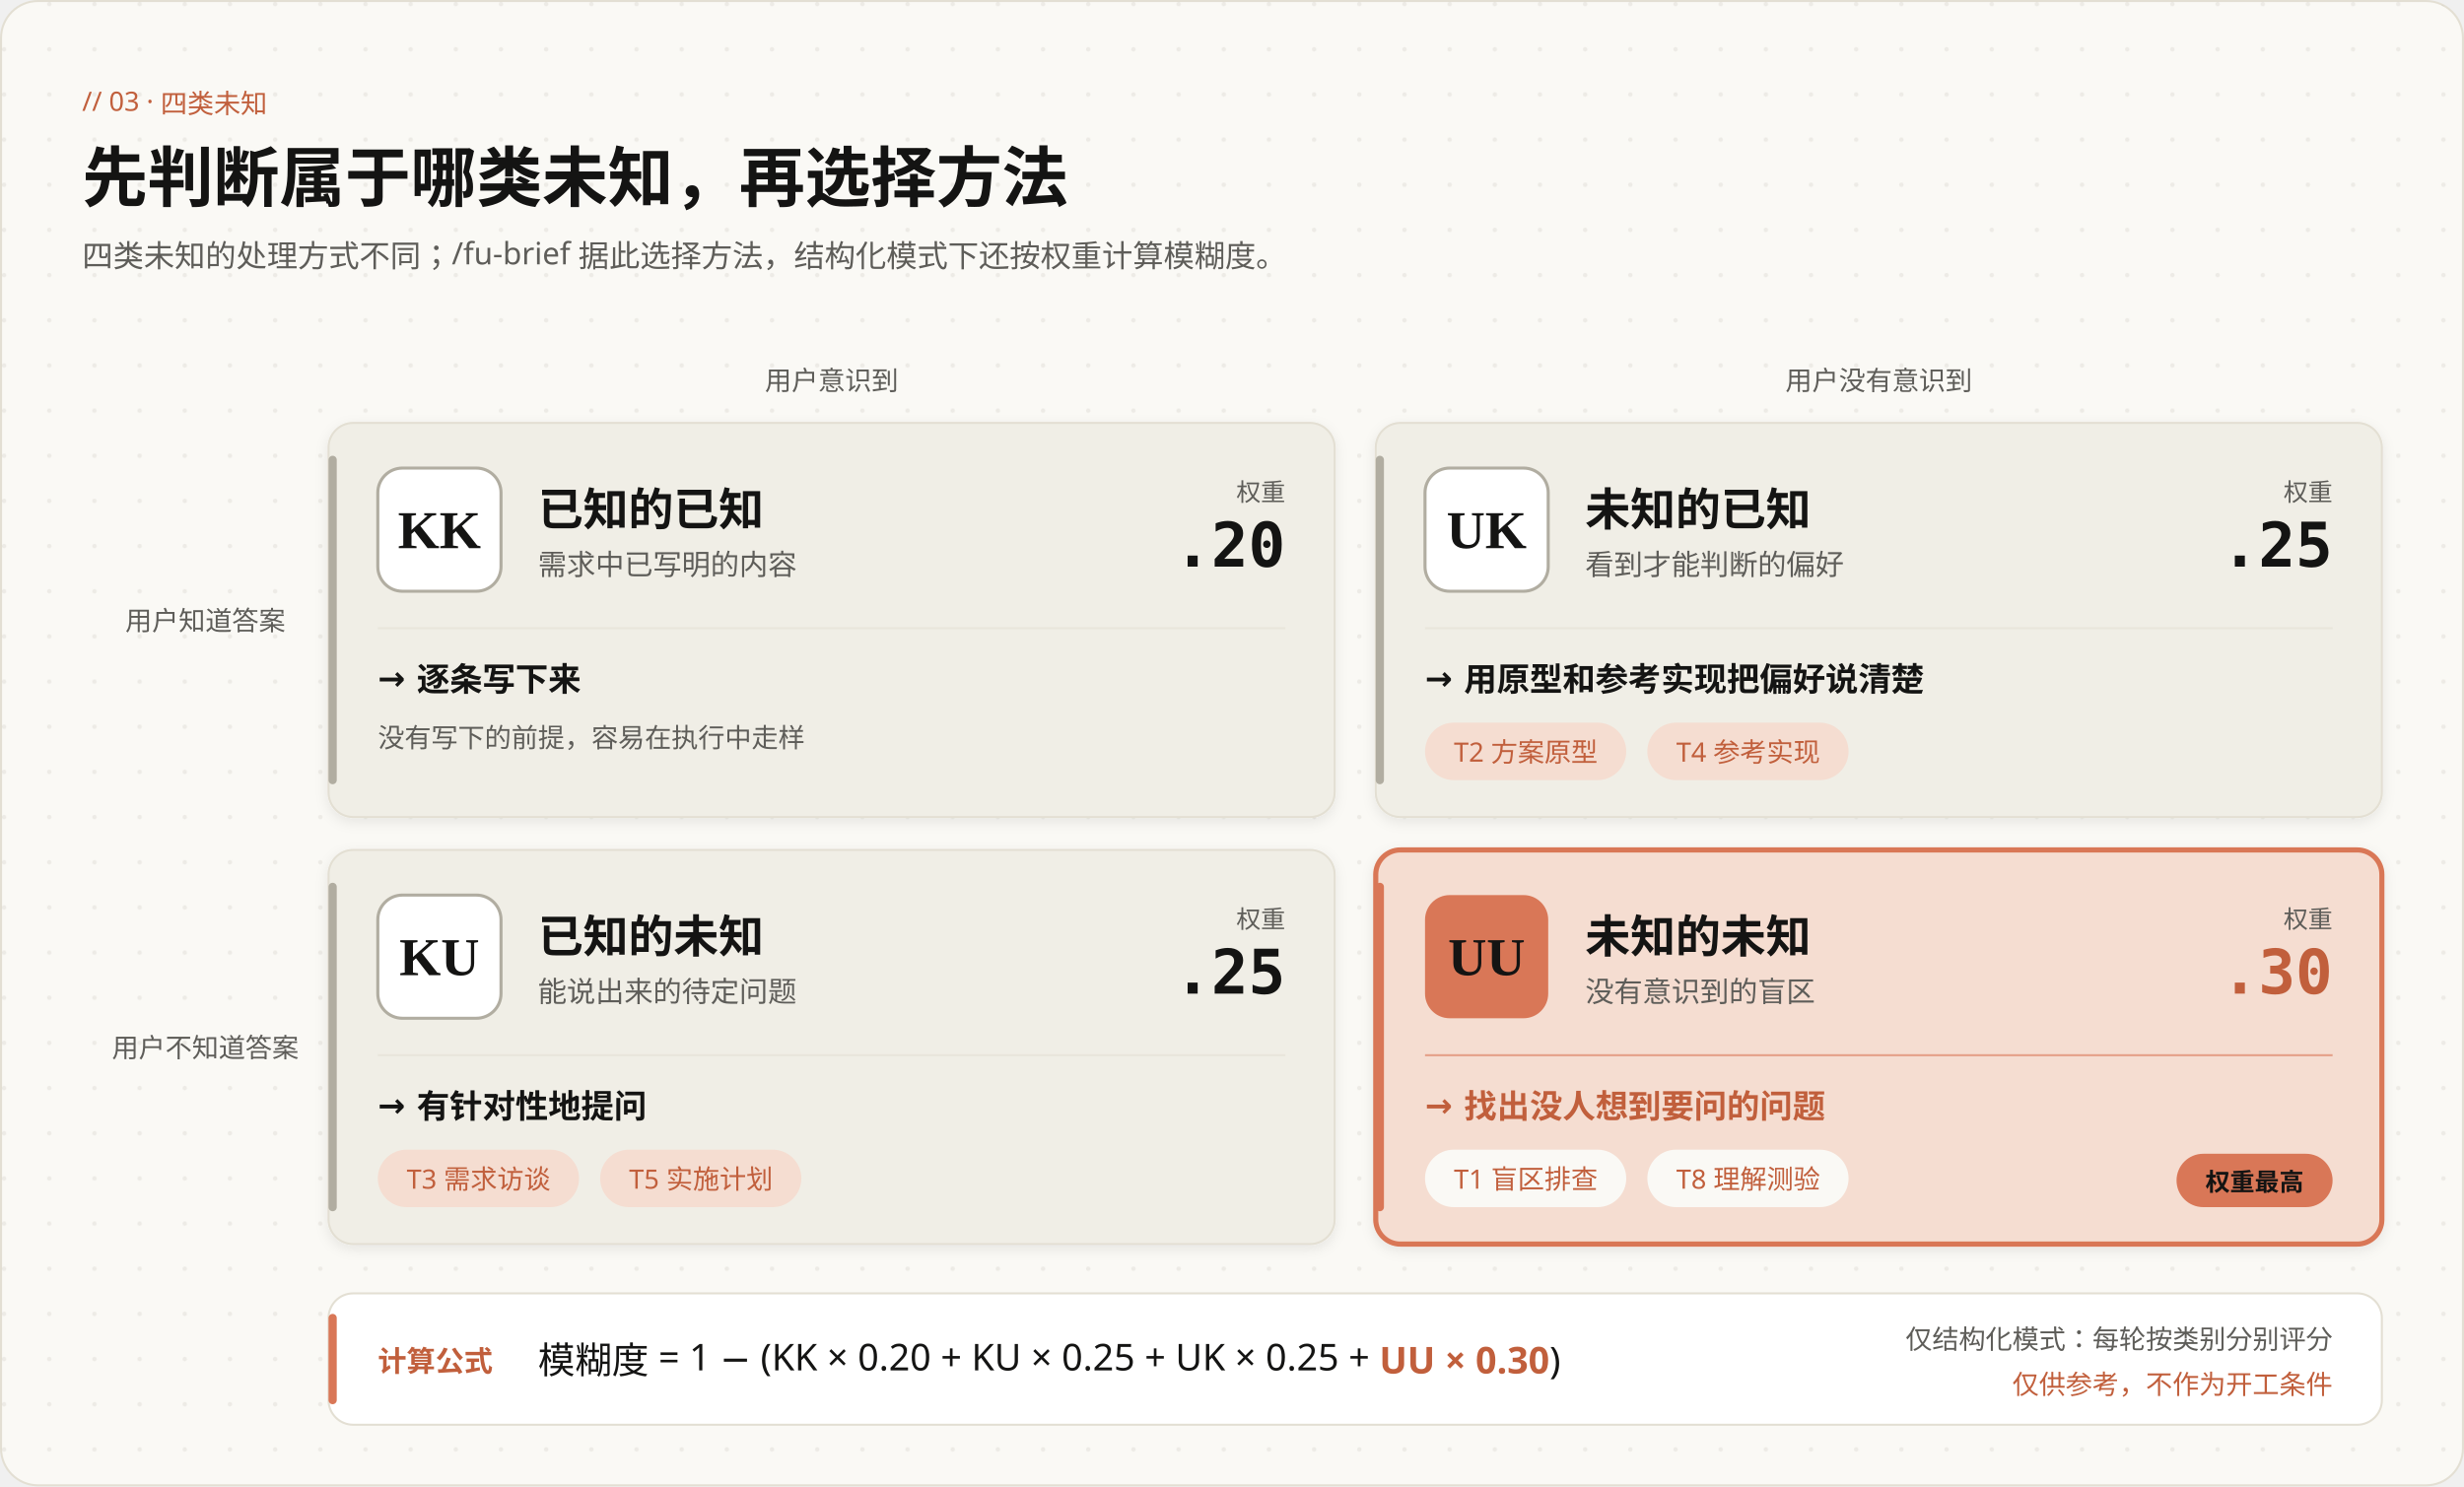
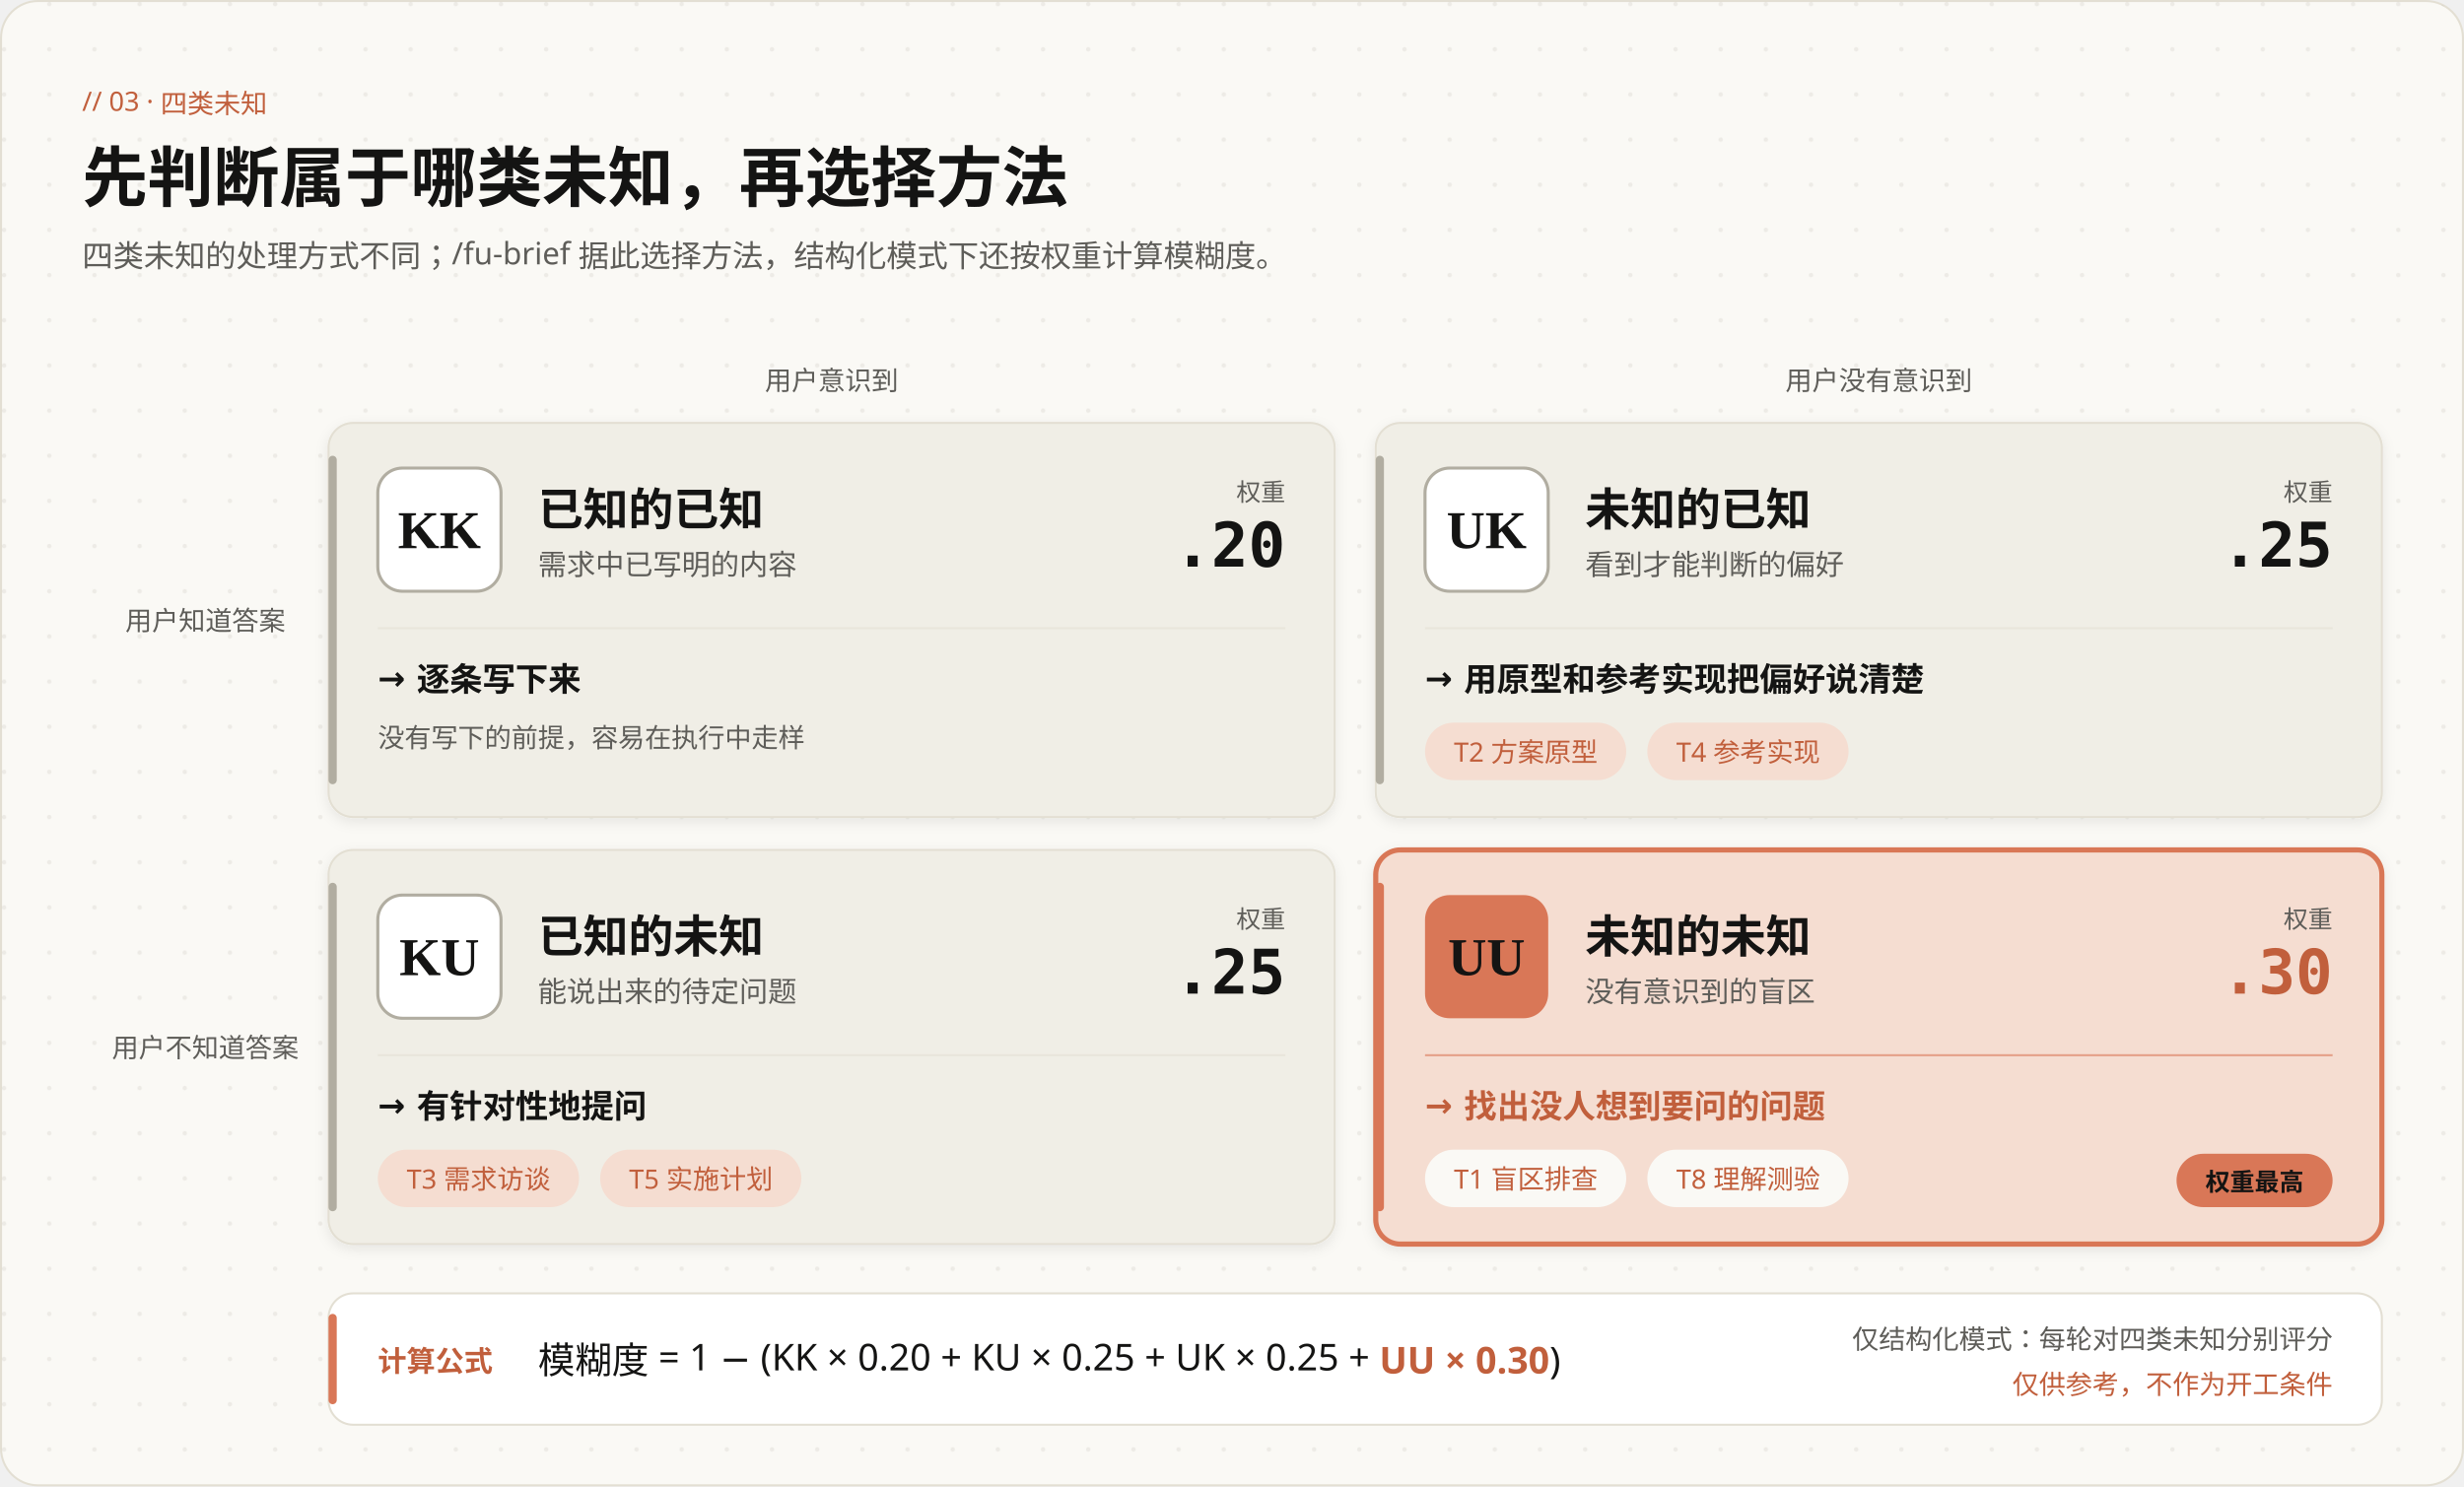
<svg xmlns="http://www.w3.org/2000/svg" width="1200" height="724" viewBox="0 0 1200 724" role="img" aria-labelledby="t d">
  <defs>
    <filter id="sh" x="-5%" y="-5%" width="110%" height="120%">
      <feDropShadow dx="0" dy="2" stdDeviation="3" flood-color="#141413" flood-opacity="0.08" />
    </filter>
    <pattern id="dots" width="22" height="22" patternUnits="userSpaceOnUse">
      <circle cx="2" cy="2" r="1.1" fill="#B1ADA1" opacity="0.35" />
    </pattern>
  </defs>
  <rect x="0.5" y="0.5" width="1199" height="723" rx="18" fill="#FAF9F5" stroke="#E3DFD3" />
  <rect x="0.5" y="0.5" width="1199" height="723" rx="18" fill="url(#dots)" opacity="0.5" />
  <text x="40" y="54" font-family="Noto Sans SC, 'PingFang SC', 'Microsoft YaHei', sans-serif" font-size="13" font-weight="500" fill="#C15F3C">// 03 · 四类未知</text>
  <text x="40" y="98" font-family="Noto Sans SC, 'PingFang SC', 'Microsoft YaHei', sans-serif" font-size="32" font-weight="700" fill="#141413">先判断属于哪类未知，再选择方法</text>
  <text x="40" y="130" font-family="Noto Sans SC, 'PingFang SC', 'Microsoft YaHei', sans-serif" font-size="15" fill="#5E5D59">四类未知的处理方式不同；/fu-brief 据此选择方法，结构化模式下还按权重计算模糊度。</text>
  <text x="405.0" y="190" font-family="Noto Sans SC, 'PingFang SC', 'Microsoft YaHei', sans-serif" font-size="13" font-weight="500" fill="#5E5D59" text-anchor="middle">用户意识到</text>
  <text x="915.0" y="190" font-family="Noto Sans SC, 'PingFang SC', 'Microsoft YaHei', sans-serif" font-size="13" font-weight="500" fill="#5E5D59" text-anchor="middle">用户没有意识到</text>
  <text x="100" y="307.0" font-family="Noto Sans SC, 'PingFang SC', 'Microsoft YaHei', sans-serif" font-size="13" font-weight="500" fill="#5E5D59" text-anchor="middle">用户知道答案</text>
  <text x="100" y="515.0" font-family="Noto Sans SC, 'PingFang SC', 'Microsoft YaHei', sans-serif" font-size="13" font-weight="500" fill="#5E5D59" text-anchor="middle">用户不知道答案</text>
  <rect x="160" y="206" width="490" height="192" rx="12" fill="#F0EEE6" stroke="#E3DFD3" filter="url(#sh)" />
  <rect x="160" y="222" width="4" height="160" rx="2" fill="#B1ADA1" />
  <rect x="184" y="228" width="60" height="60" rx="12" fill="#FFFFFF" stroke="#B1ADA1" stroke-width="1.5" />
  <text x="214" y="267" font-family="Georgia, 'Times New Roman', serif" font-size="26" font-weight="700" fill="#141413" text-anchor="middle">KK</text>
  <text x="262" y="256" font-family="Noto Sans SC, 'PingFang SC', 'Microsoft YaHei', sans-serif" font-size="22" font-weight="700" fill="#141413">已知的已知</text>
  <text x="262" y="280" font-family="Noto Sans SC, 'PingFang SC', 'Microsoft YaHei', sans-serif" font-size="14" fill="#5E5D59">需求中已写明的内容</text>
  <text x="626" y="244" font-family="Noto Sans SC, 'PingFang SC', 'Microsoft YaHei', sans-serif" font-size="12" fill="#5E5D59" text-anchor="end">权重</text>
  <text x="626" y="276" font-family="ui-monospace, SFMono-Regular, Menlo, Consolas, monospace" font-size="30" font-weight="700" fill="#141413" text-anchor="end">.20</text>
  <path d="M184 306H626" stroke="#E3DFD3" stroke-width="1" stroke-opacity="0.6" />
  <text x="184" y="336" font-family="Noto Sans SC, 'PingFang SC', 'Microsoft YaHei', sans-serif" font-size="16" font-weight="700" fill="#141413">→ 逐条写下来</text>
  <text x="184" y="364" font-family="Noto Sans SC, 'PingFang SC', 'Microsoft YaHei', sans-serif" font-size="13" fill="#5E5D59">没有写下的前提，容易在执行中走样</text>
  <rect x="670" y="206" width="490" height="192" rx="12" fill="#F0EEE6" stroke="#E3DFD3" filter="url(#sh)" />
  <rect x="670" y="222" width="4" height="160" rx="2" fill="#B1ADA1" />
  <rect x="694" y="228" width="60" height="60" rx="12" fill="#FFFFFF" stroke="#B1ADA1" stroke-width="1.5" />
  <text x="724" y="267" font-family="Georgia, 'Times New Roman', serif" font-size="26" font-weight="700" fill="#141413" text-anchor="middle">UK</text>
  <text x="772" y="256" font-family="Noto Sans SC, 'PingFang SC', 'Microsoft YaHei', sans-serif" font-size="22" font-weight="700" fill="#141413">未知的已知</text>
  <text x="772" y="280" font-family="Noto Sans SC, 'PingFang SC', 'Microsoft YaHei', sans-serif" font-size="14" fill="#5E5D59">看到才能判断的偏好</text>
  <text x="1136" y="244" font-family="Noto Sans SC, 'PingFang SC', 'Microsoft YaHei', sans-serif" font-size="12" fill="#5E5D59" text-anchor="end">权重</text>
  <text x="1136" y="276" font-family="ui-monospace, SFMono-Regular, Menlo, Consolas, monospace" font-size="30" font-weight="700" fill="#141413" text-anchor="end">.25</text>
  <path d="M694 306H1136" stroke="#E3DFD3" stroke-width="1" stroke-opacity="0.6" />
  <text x="694" y="336" font-family="Noto Sans SC, 'PingFang SC', 'Microsoft YaHei', sans-serif" font-size="16" font-weight="700" fill="#141413">→ 用原型和参考实现把偏好说清楚</text>
  <rect x="694" y="352" width="98" height="28" rx="14" fill="#F5DDD1" />
  <text x="743.1" y="371" font-family="Noto Sans SC, 'PingFang SC', 'Microsoft YaHei', sans-serif" font-size="13" font-weight="500" fill="#C15F3C" text-anchor="middle">T2 方案原型</text>
  <rect x="802.278" y="352" width="98" height="28" rx="14" fill="#F5DDD1" />
  <text x="851.4" y="371" font-family="Noto Sans SC, 'PingFang SC', 'Microsoft YaHei', sans-serif" font-size="13" font-weight="500" fill="#C15F3C" text-anchor="middle">T4 参考实现</text>
  <rect x="160" y="414" width="490" height="192" rx="12" fill="#F0EEE6" stroke="#E3DFD3" filter="url(#sh)" />
  <rect x="160" y="430" width="4" height="160" rx="2" fill="#B1ADA1" />
  <rect x="184" y="436" width="60" height="60" rx="12" fill="#FFFFFF" stroke="#B1ADA1" stroke-width="1.5" />
  <text x="214" y="475" font-family="Georgia, 'Times New Roman', serif" font-size="26" font-weight="700" fill="#141413" text-anchor="middle">KU</text>
  <text x="262" y="464" font-family="Noto Sans SC, 'PingFang SC', 'Microsoft YaHei', sans-serif" font-size="22" font-weight="700" fill="#141413">已知的未知</text>
  <text x="262" y="488" font-family="Noto Sans SC, 'PingFang SC', 'Microsoft YaHei', sans-serif" font-size="14" fill="#5E5D59">能说出来的待定问题</text>
  <text x="626" y="452" font-family="Noto Sans SC, 'PingFang SC', 'Microsoft YaHei', sans-serif" font-size="12" fill="#5E5D59" text-anchor="end">权重</text>
  <text x="626" y="484" font-family="ui-monospace, SFMono-Regular, Menlo, Consolas, monospace" font-size="30" font-weight="700" fill="#141413" text-anchor="end">.25</text>
  <path d="M184 514H626" stroke="#E3DFD3" stroke-width="1" stroke-opacity="0.6" />
  <text x="184" y="544" font-family="Noto Sans SC, 'PingFang SC', 'Microsoft YaHei', sans-serif" font-size="16" font-weight="700" fill="#141413">→ 有针对性地提问</text>
  <rect x="184" y="560" width="98" height="28" rx="14" fill="#F5DDD1" />
  <text x="233.1" y="579" font-family="Noto Sans SC, 'PingFang SC', 'Microsoft YaHei', sans-serif" font-size="13" font-weight="500" fill="#C15F3C" text-anchor="middle">T3 需求访谈</text>
  <rect x="292.278" y="560" width="98" height="28" rx="14" fill="#F5DDD1" />
  <text x="341.4" y="579" font-family="Noto Sans SC, 'PingFang SC', 'Microsoft YaHei', sans-serif" font-size="13" font-weight="500" fill="#C15F3C" text-anchor="middle">T5 实施计划</text>
  <rect x="670" y="414" width="490" height="192" rx="12" fill="#F5DDD1" stroke="#D97757" stroke-width="2.5" filter="url(#sh)" />
  <rect x="670" y="430" width="4" height="160" rx="2" fill="#D97757" />
  <rect x="694" y="436" width="60" height="60" rx="12" fill="#D97757" />
  <text x="724" y="475" font-family="Georgia, 'Times New Roman', serif" font-size="26" font-weight="700" fill="#141413" text-anchor="middle">UU</text>
  <text x="772" y="464" font-family="Noto Sans SC, 'PingFang SC', 'Microsoft YaHei', sans-serif" font-size="22" font-weight="700" fill="#141413">未知的未知</text>
  <text x="772" y="488" font-family="Noto Sans SC, 'PingFang SC', 'Microsoft YaHei', sans-serif" font-size="14" fill="#5E5D59">没有意识到的盲区</text>
  <text x="1136" y="452" font-family="Noto Sans SC, 'PingFang SC', 'Microsoft YaHei', sans-serif" font-size="12" fill="#5E5D59" text-anchor="end">权重</text>
  <text x="1136" y="484" font-family="ui-monospace, SFMono-Regular, Menlo, Consolas, monospace" font-size="30" font-weight="700" fill="#C15F3C" text-anchor="end">.30</text>
  <path d="M694 514H1136" stroke="#D97757" stroke-width="1" stroke-opacity="0.6" />
  <text x="694" y="544" font-family="Noto Sans SC, 'PingFang SC', 'Microsoft YaHei', sans-serif" font-size="16" font-weight="700" fill="#C15F3C">→ 找出没人想到要问的问题</text>
  <rect x="694" y="560" width="98" height="28" rx="14" fill="#FAF9F5" />
  <text x="743.1" y="579" font-family="Noto Sans SC, 'PingFang SC', 'Microsoft YaHei', sans-serif" font-size="13" font-weight="500" fill="#C15F3C" text-anchor="middle">T1 盲区排查</text>
  <rect x="802.278" y="560" width="98" height="28" rx="14" fill="#FAF9F5" />
  <text x="851.4" y="579" font-family="Noto Sans SC, 'PingFang SC', 'Microsoft YaHei', sans-serif" font-size="13" font-weight="500" fill="#C15F3C" text-anchor="middle">T8 理解测验</text>
  <rect x="1060" y="562" width="76" height="26" rx="13" fill="#D97757" />
  <text x="1098.0" y="580" font-family="Noto Sans SC, 'PingFang SC', 'Microsoft YaHei', sans-serif" font-size="12" font-weight="700" fill="#141413" text-anchor="middle">权重最高</text>
  <rect x="160" y="630" width="1000" height="64" rx="12" fill="#FFFFFF" stroke="#E3DFD3" />
  <rect x="160" y="640" width="4" height="44" rx="2" fill="#D97757" />
  <text x="184" y="668" font-family="Noto Sans SC, 'PingFang SC', 'Microsoft YaHei', sans-serif" font-size="14" font-weight="700" fill="#C15F3C">计算公式</text>
  <text x="262" y="669" font-family="Noto Sans SC, 'PingFang SC', 'Microsoft YaHei', sans-serif" font-size="18" font-weight="500" fill="#141413">模糊度 = 1 − (KK × 0.20 + KU × 0.25 + UK × 0.25 + <tspan fill="#C15F3C" font-weight="700">UU × 0.30</tspan>)</text>
-   <text x="1136" y="657" font-family="Noto Sans SC, 'PingFang SC', 'Microsoft YaHei', sans-serif" font-size="13" fill="#5E5D59" text-anchor="end">仅结构化模式：每轮按类别分别评分</text>
+   <text x="1136" y="657" font-family="Noto Sans SC, 'PingFang SC', 'Microsoft YaHei', sans-serif" font-size="13" fill="#5E5D59" text-anchor="end">仅结构化模式：每轮对四类未知分别评分</text>
  <text x="1136" y="679" font-family="Noto Sans SC, 'PingFang SC', 'Microsoft YaHei', sans-serif" font-size="13" font-weight="500" fill="#C15F3C" text-anchor="end">仅供参考，不作为开工条件</text>
</svg>
